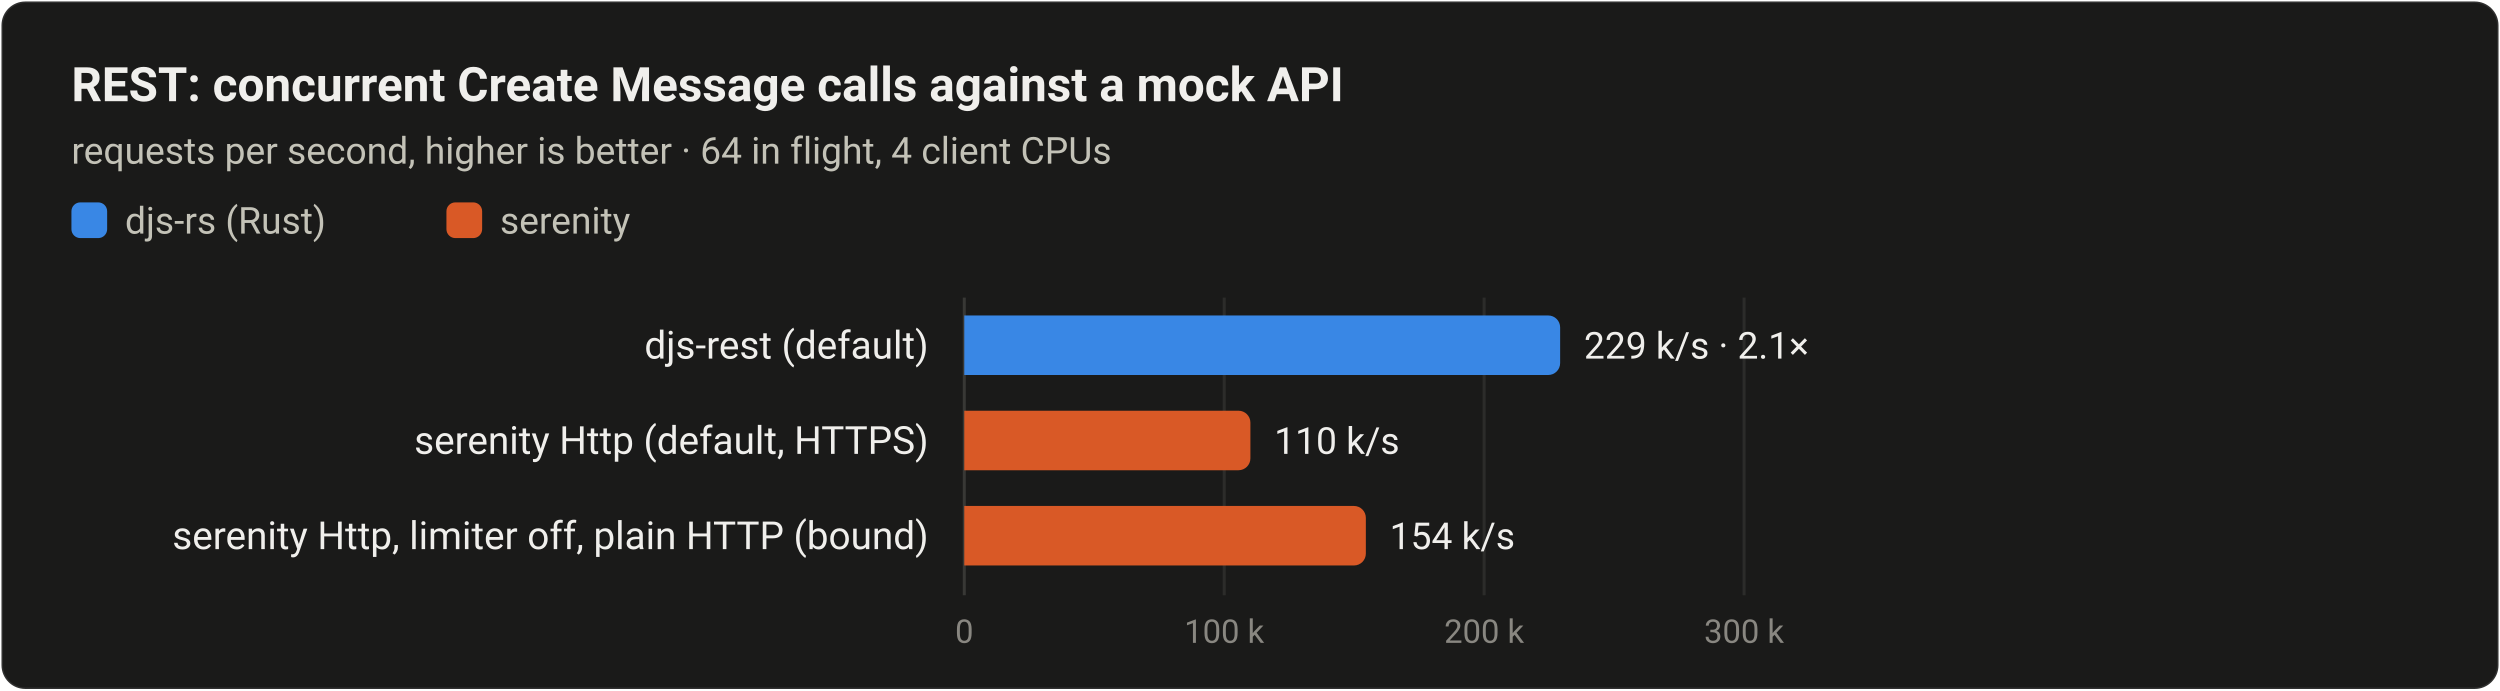
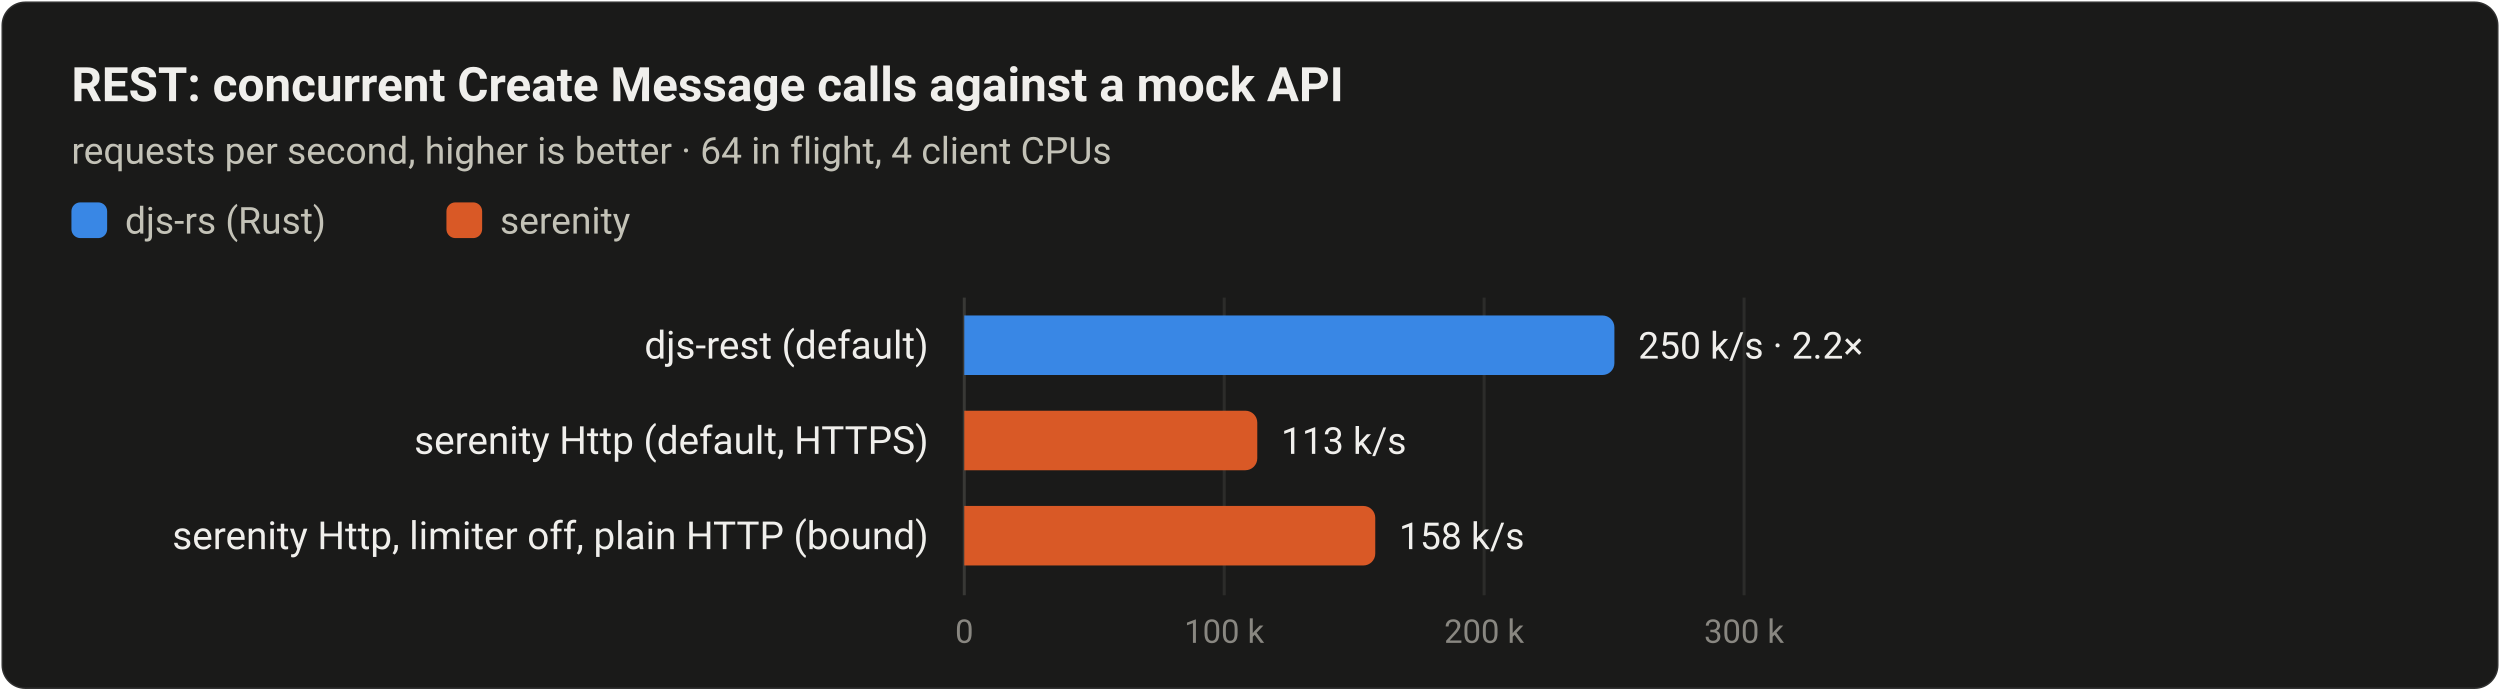
<svg xmlns="http://www.w3.org/2000/svg" width="840" height="232" viewBox="0 0 840 232" role="img" aria-labelledby="title desc" font-family="system-ui, -apple-system, &quot;Segoe UI&quot;, Roboto, sans-serif">
  <rect x="0.5" y="0.5" width="839" height="231" rx="8" fill="#1a1a19" stroke="rgba(255,255,255,0.10)" />
  <text x="24" y="34" font-size="16" font-weight="600" fill="#f0efec">REST: concurrent Create Message calls against a mock API</text>
  <text x="24" y="55" font-size="12.5" fill="#c3c2b7">requests per second, higher is better · 64 in flight, 4 client CPUs</text>
  <rect x="24" y="68" width="12" height="12" rx="3" fill="#3987e5" />
  <text x="42" y="78.5" font-size="12.5" fill="#c3c2b7">djs-rs (Rust)</text>
  <rect x="150" y="68" width="12" height="12" rx="3" fill="#d95926" />
  <text x="168" y="78.5" font-size="12.5" fill="#c3c2b7">serenity</text>
  <line x1="324" y1="100" x2="324" y2="200" stroke="#383835" stroke-width="1" />
  <text x="324" y="216" font-size="11" text-anchor="middle" fill="#898781" style="font-variant-numeric: tabular-nums">0</text>
  <line x1="411.333" y1="100" x2="411.333" y2="200" stroke="#2c2c2a" stroke-width="1" />
  <text x="411.333" y="216" font-size="11" text-anchor="middle" fill="#898781" style="font-variant-numeric: tabular-nums">100 k</text>
  <line x1="498.667" y1="100" x2="498.667" y2="200" stroke="#2c2c2a" stroke-width="1" />
  <text x="498.667" y="216" font-size="11" text-anchor="middle" fill="#898781" style="font-variant-numeric: tabular-nums">200 k</text>
  <line x1="586" y1="100" x2="586" y2="200" stroke="#2c2c2a" stroke-width="1" />
  <text x="586" y="216" font-size="11" text-anchor="middle" fill="#898781" style="font-variant-numeric: tabular-nums">300 k</text>
  <text x="312" y="120.5" font-size="13" text-anchor="end" fill="#f0efec">djs-rest (default)</text>
-   <path d="M324,106H520.205A4,4 0 0 1 524.205,110V122A4,4 0 0 1 520.205,126H324Z" fill="#3987e5" />
-   <text x="532.205" y="120.5" font-size="12.5" fill="#f0efec" style="font-variant-numeric: tabular-nums">229 k/s · 2.1×</text>
+   <path d="M324,106H538.437A4,4 0 0 1 542.437,110V122A4,4 0 0 1 538.437,126H324Z" fill="#3987e5" />
+   <text x="550.437" y="120.5" font-size="12.5" fill="#f0efec" style="font-variant-numeric: tabular-nums">250 k/s · 2.2×</text>
  <text x="312" y="152.5" font-size="13" text-anchor="end" fill="#f0efec">serenity Http (default, HTTPS)</text>
-   <path d="M324,138H416.135A4,4 0 0 1 420.135,142V154A4,4 0 0 1 416.135,158H324Z" fill="#d95926" />
-   <text x="428.135" y="152.5" font-size="12.5" fill="#f0efec" style="font-variant-numeric: tabular-nums">110 k/s</text>
+   <path d="M324,138H418.444A4,4 0 0 1 422.444,142V154A4,4 0 0 1 418.444,158H324Z" fill="#d95926" />
+   <text x="430.444" y="152.5" font-size="12.5" fill="#f0efec" style="font-variant-numeric: tabular-nums">113 k/s</text>
  <text x="312" y="184.5" font-size="13" text-anchor="end" fill="#f0efec">serenity Http, limiter off, plain HTTP (bound)</text>
-   <path d="M324,170H454.925A4,4 0 0 1 458.925,174V186A4,4 0 0 1 454.925,190H324Z" fill="#d95926" />
-   <text x="466.925" y="184.5" font-size="12.5" fill="#f0efec" style="font-variant-numeric: tabular-nums">154 k/s</text>
+   <path d="M324,170H458.088A4,4 0 0 1 462.088,174V186A4,4 0 0 1 458.088,190H324Z" fill="#d95926" />
+   <text x="470.088" y="184.5" font-size="12.5" fill="#f0efec" style="font-variant-numeric: tabular-nums">158 k/s</text>
</svg>
